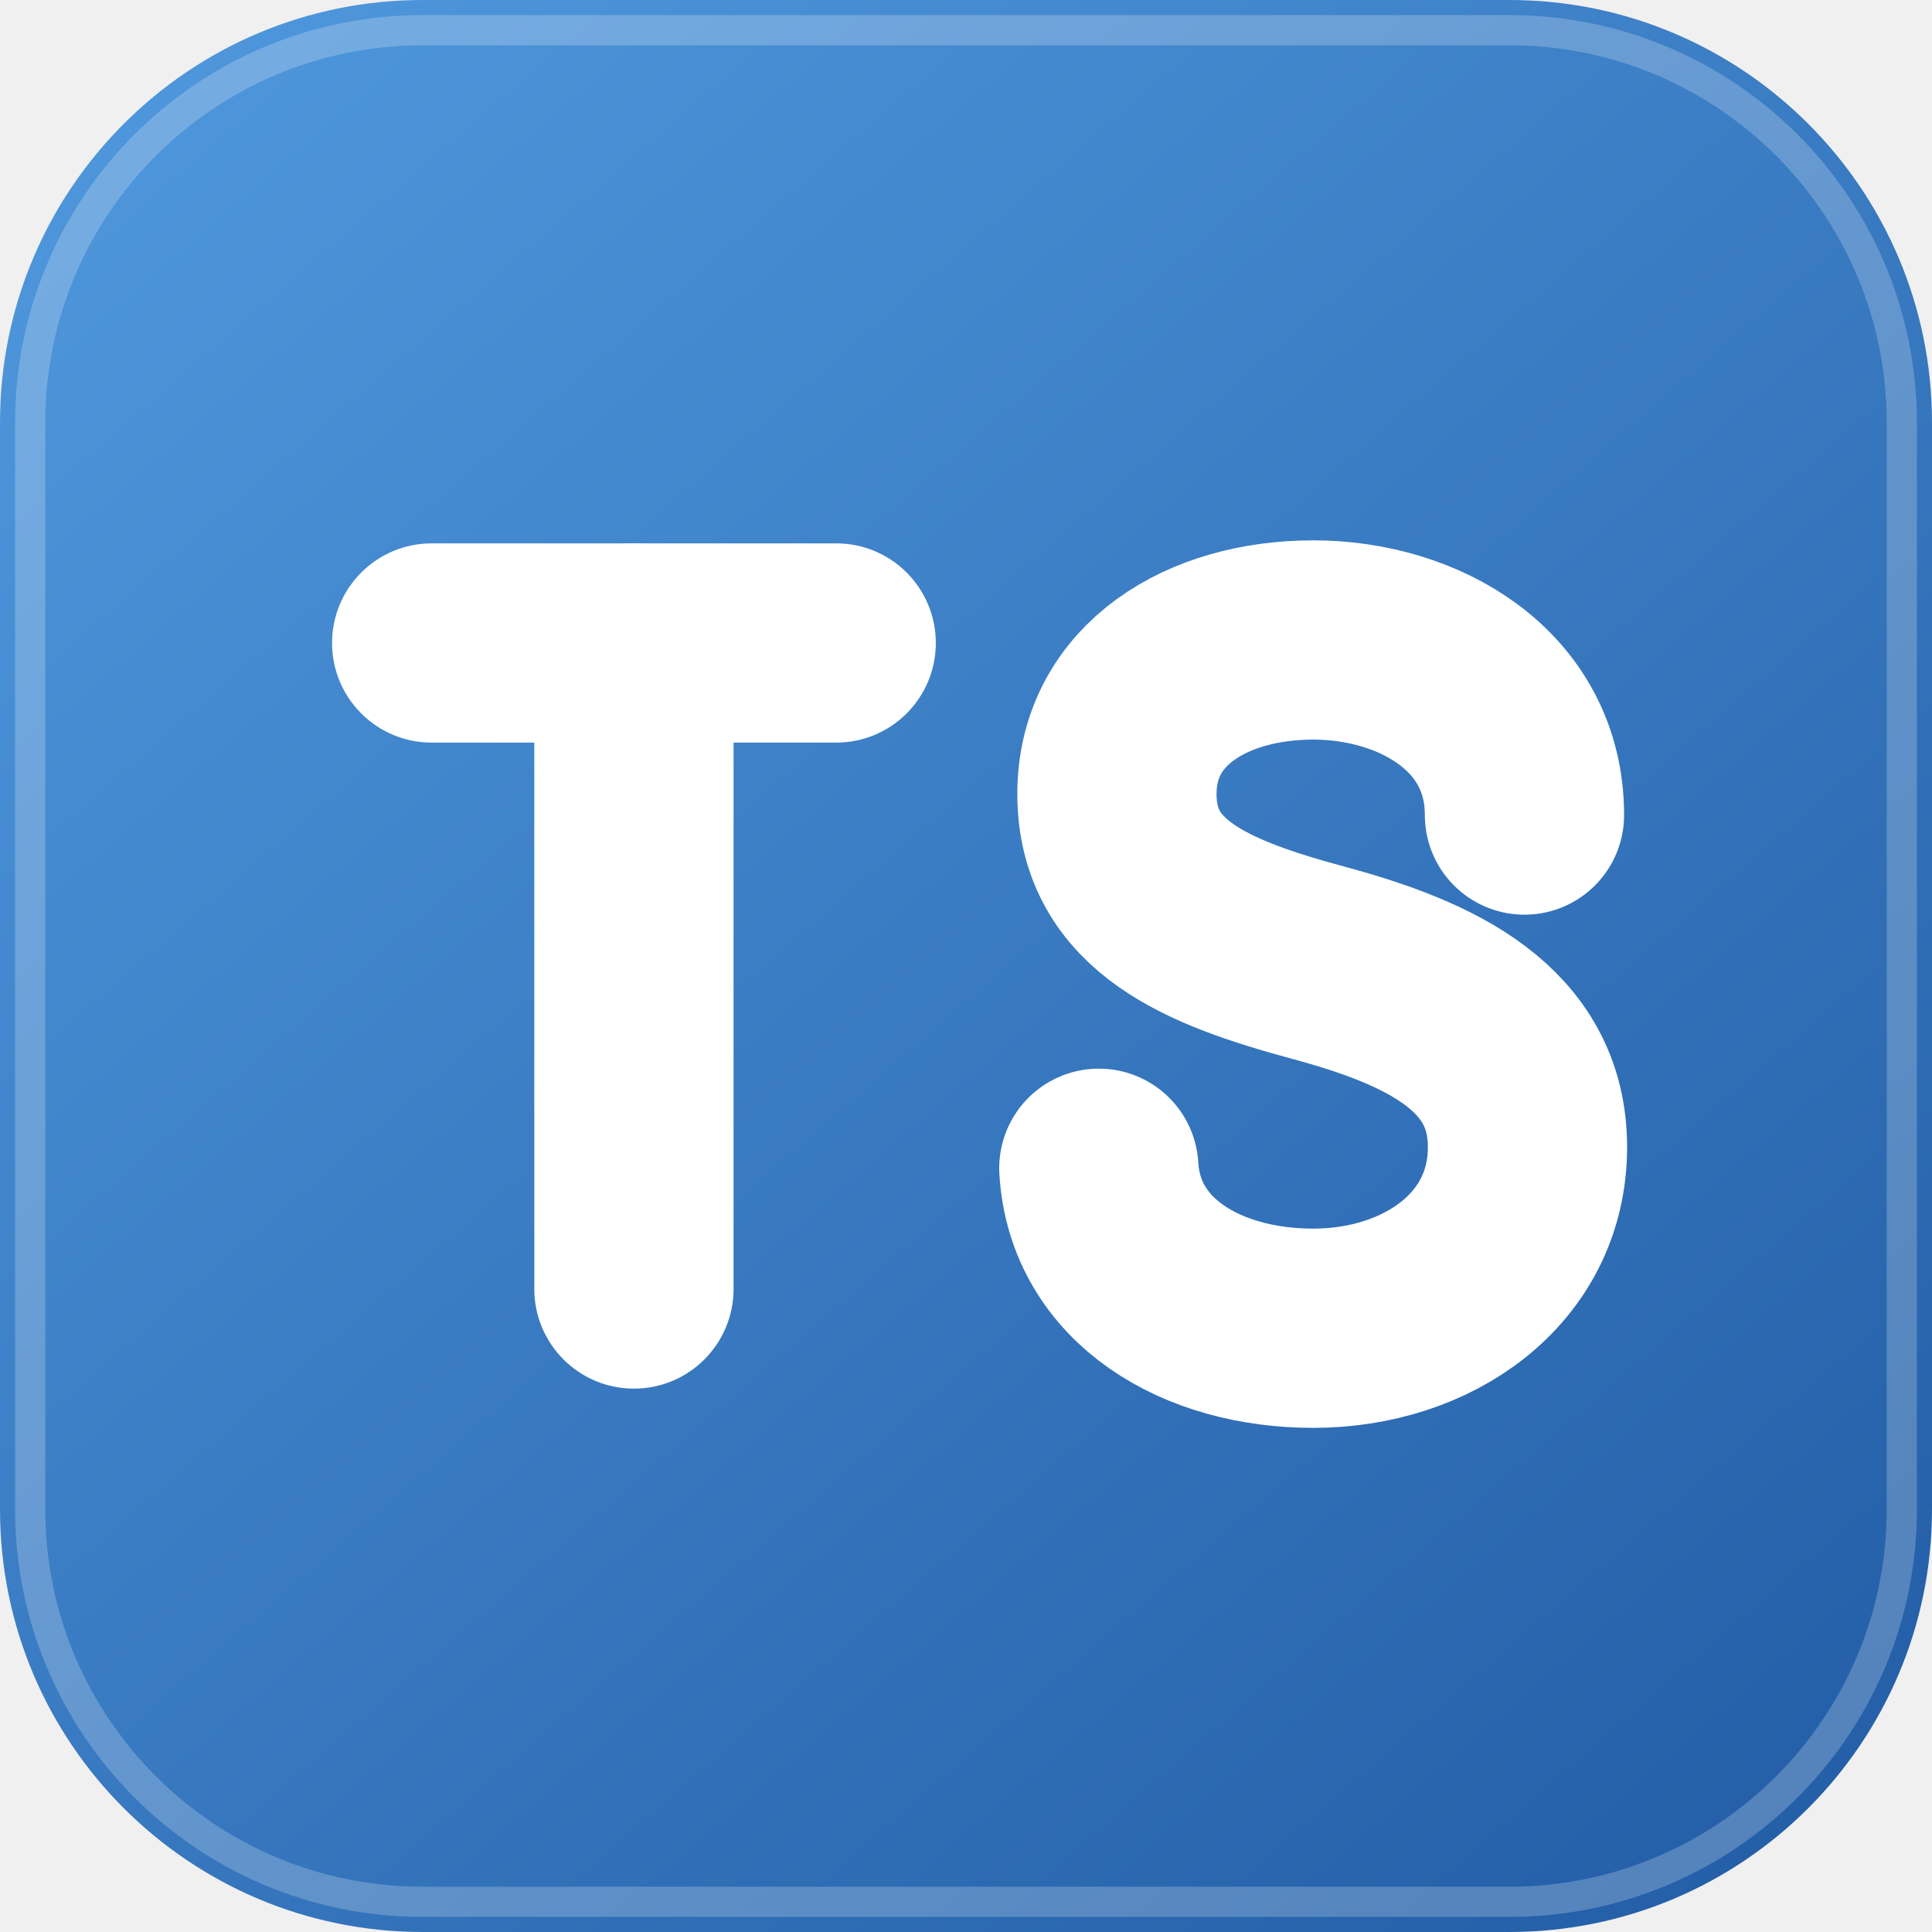
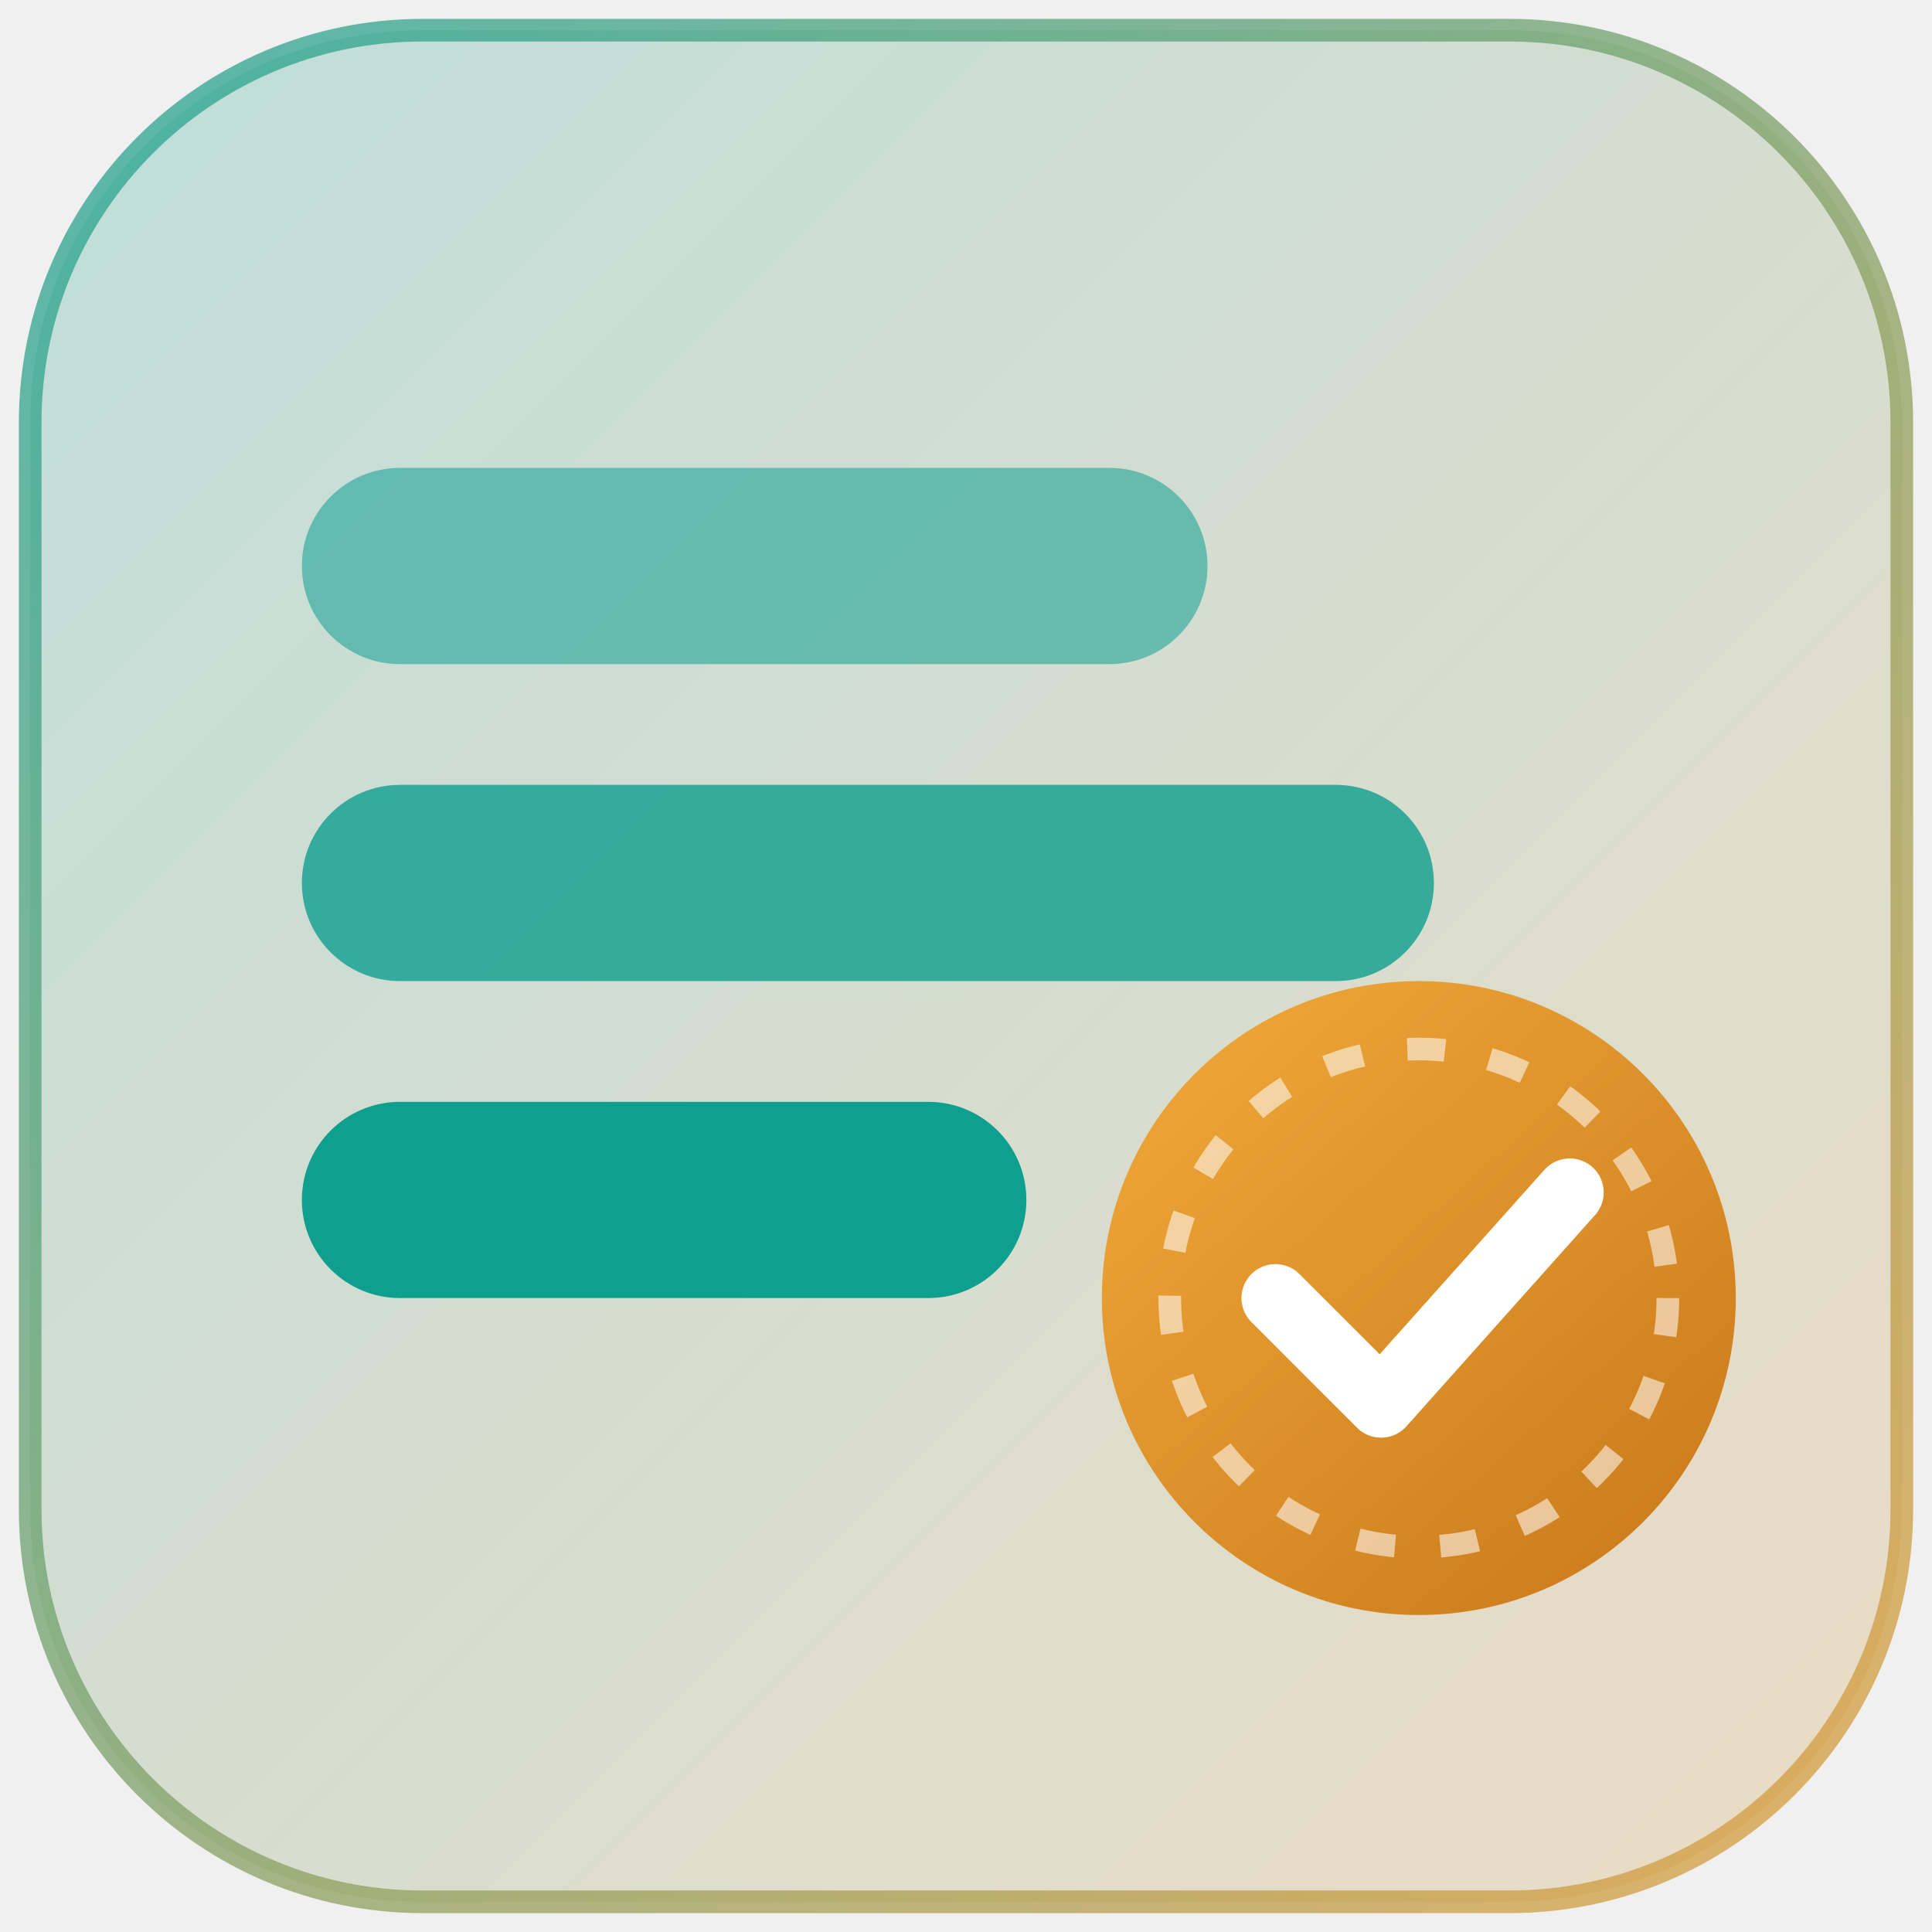
- <svg xmlns="http://www.w3.org/2000/svg" viewBox="0 0 64 64" width="64" height="64" role="img">
+ <svg xmlns="http://www.w3.org/2000/svg" viewBox="0 0 256 256" width="256" height="256" role="img" aria-labelledby="vo-title">
  <defs>
-     <linearGradient id="tile" x1="6" y1="2" x2="58" y2="62" gradientUnits="userSpaceOnUse">
-       <stop offset="0" stop-color="#4E96DB" />
-       <stop offset="1" stop-color="#245FA8" />
+     <linearGradient id="vo-tile" x1="0" y1="0" x2="256" y2="256" gradientUnits="userSpaceOnUse">
+       <stop offset="0" stop-color="#0E9F8F" stop-opacity=".22" />
+       <stop offset="1" stop-color="#E0962B" stop-opacity=".22" />
+     </linearGradient>
+     <linearGradient id="vo-edge" x1="0" y1="0" x2="256" y2="256" gradientUnits="userSpaceOnUse">
+       <stop offset="0" stop-color="#0E9F8F" />
+       <stop offset="1" stop-color="#E0962B" />
+     </linearGradient>
+     <linearGradient id="vo-seal" x1="150" y1="130" x2="226" y2="214" gradientUnits="userSpaceOnUse">
+       <stop offset="0" stop-color="#F0A93A" />
+       <stop offset="1" stop-color="#C9781A" />
    </linearGradient>
  </defs>
-   <rect width="64" height="64" rx="14" fill="url(#tile)" />
-   <rect x="1" y="1" width="62" height="62" rx="13" fill="none" stroke="#FFFFFF" stroke-opacity=".22" />
-   <rect x="11" y="18" width="20" height="6.6" rx="3.3" fill="#FFFFFF" />
-   <rect x="17.7" y="18" width="6.6" height="28" rx="3.3" fill="#FFFFFF" />
-   <path d="M50.5 27C50.5 23.2 47 21.2 43.5 21.2C40 21.2 37 23 37 26.3C37 29.7 40 30.9 43.7 31.9C47.4 32.9 50.6 34.4 50.6 38C50.6 41.7 47.3 44 43.5 44C39.8 44 36.6 42.1 36.4 38.7" fill="none" stroke="#FFFFFF" stroke-width="6.6" stroke-linecap="round" />
+   <rect x="4" y="4" width="248" height="248" rx="52" fill="url(#vo-tile)" />
+   <rect x="4" y="4" width="248" height="248" rx="52" fill="none" stroke="url(#vo-edge)" stroke-opacity=".7" stroke-width="3" />
+   <g fill="#0E9F8F">
+     <rect x="40" y="62" width="120" height="26" rx="13" opacity=".55">
+       <animate attributeName="width" values="0;120" dur="0.6s" begin="0s" repeatCount="1" fill="freeze" />
+     </rect>
+     <rect x="40" y="104" width="150" height="26" rx="13" opacity=".8">
+       <animate attributeName="width" values="0;0;150" keyTimes="0;0.25;1" dur="0.8s" begin="0s" repeatCount="1" fill="freeze" />
+     </rect>
+     <rect x="40" y="146" width="96" height="26" rx="13">
+       <animate attributeName="width" values="0;0;96" keyTimes="0;0.4;1" dur="1s" begin="0s" repeatCount="1" fill="freeze" />
+     </rect>
+   </g>
+   <g transform="translate(0 0)">
+     <animateTransform attributeName="transform" type="translate" values="0 -36;0 -36;0 0" keyTimes="0;0.6;1" dur="1.4s" begin="0s" repeatCount="1" fill="freeze" />
+     <animate attributeName="opacity" values="0;0;1" keyTimes="0;0.6;1" dur="1.4s" begin="0s" repeatCount="1" fill="freeze" />
+     <circle cx="188" cy="172" r="42" fill="url(#vo-seal)" />
+     <circle cx="188" cy="172" r="33" fill="none" stroke="#FFFFFF" stroke-opacity=".55" stroke-width="3" stroke-dasharray="5 6" />
+     <path d="M169 172 L183 186 L208 158" fill="none" stroke="#FFFFFF" stroke-width="9" stroke-linecap="round" stroke-linejoin="round" stroke-dasharray="60" stroke-dashoffset="0">
+       <animate attributeName="stroke-dashoffset" values="60;60;0" keyTimes="0;0.7;1" dur="2.2s" begin="0s" repeatCount="1" fill="freeze" />
+     </path>
+   </g>
</svg>
